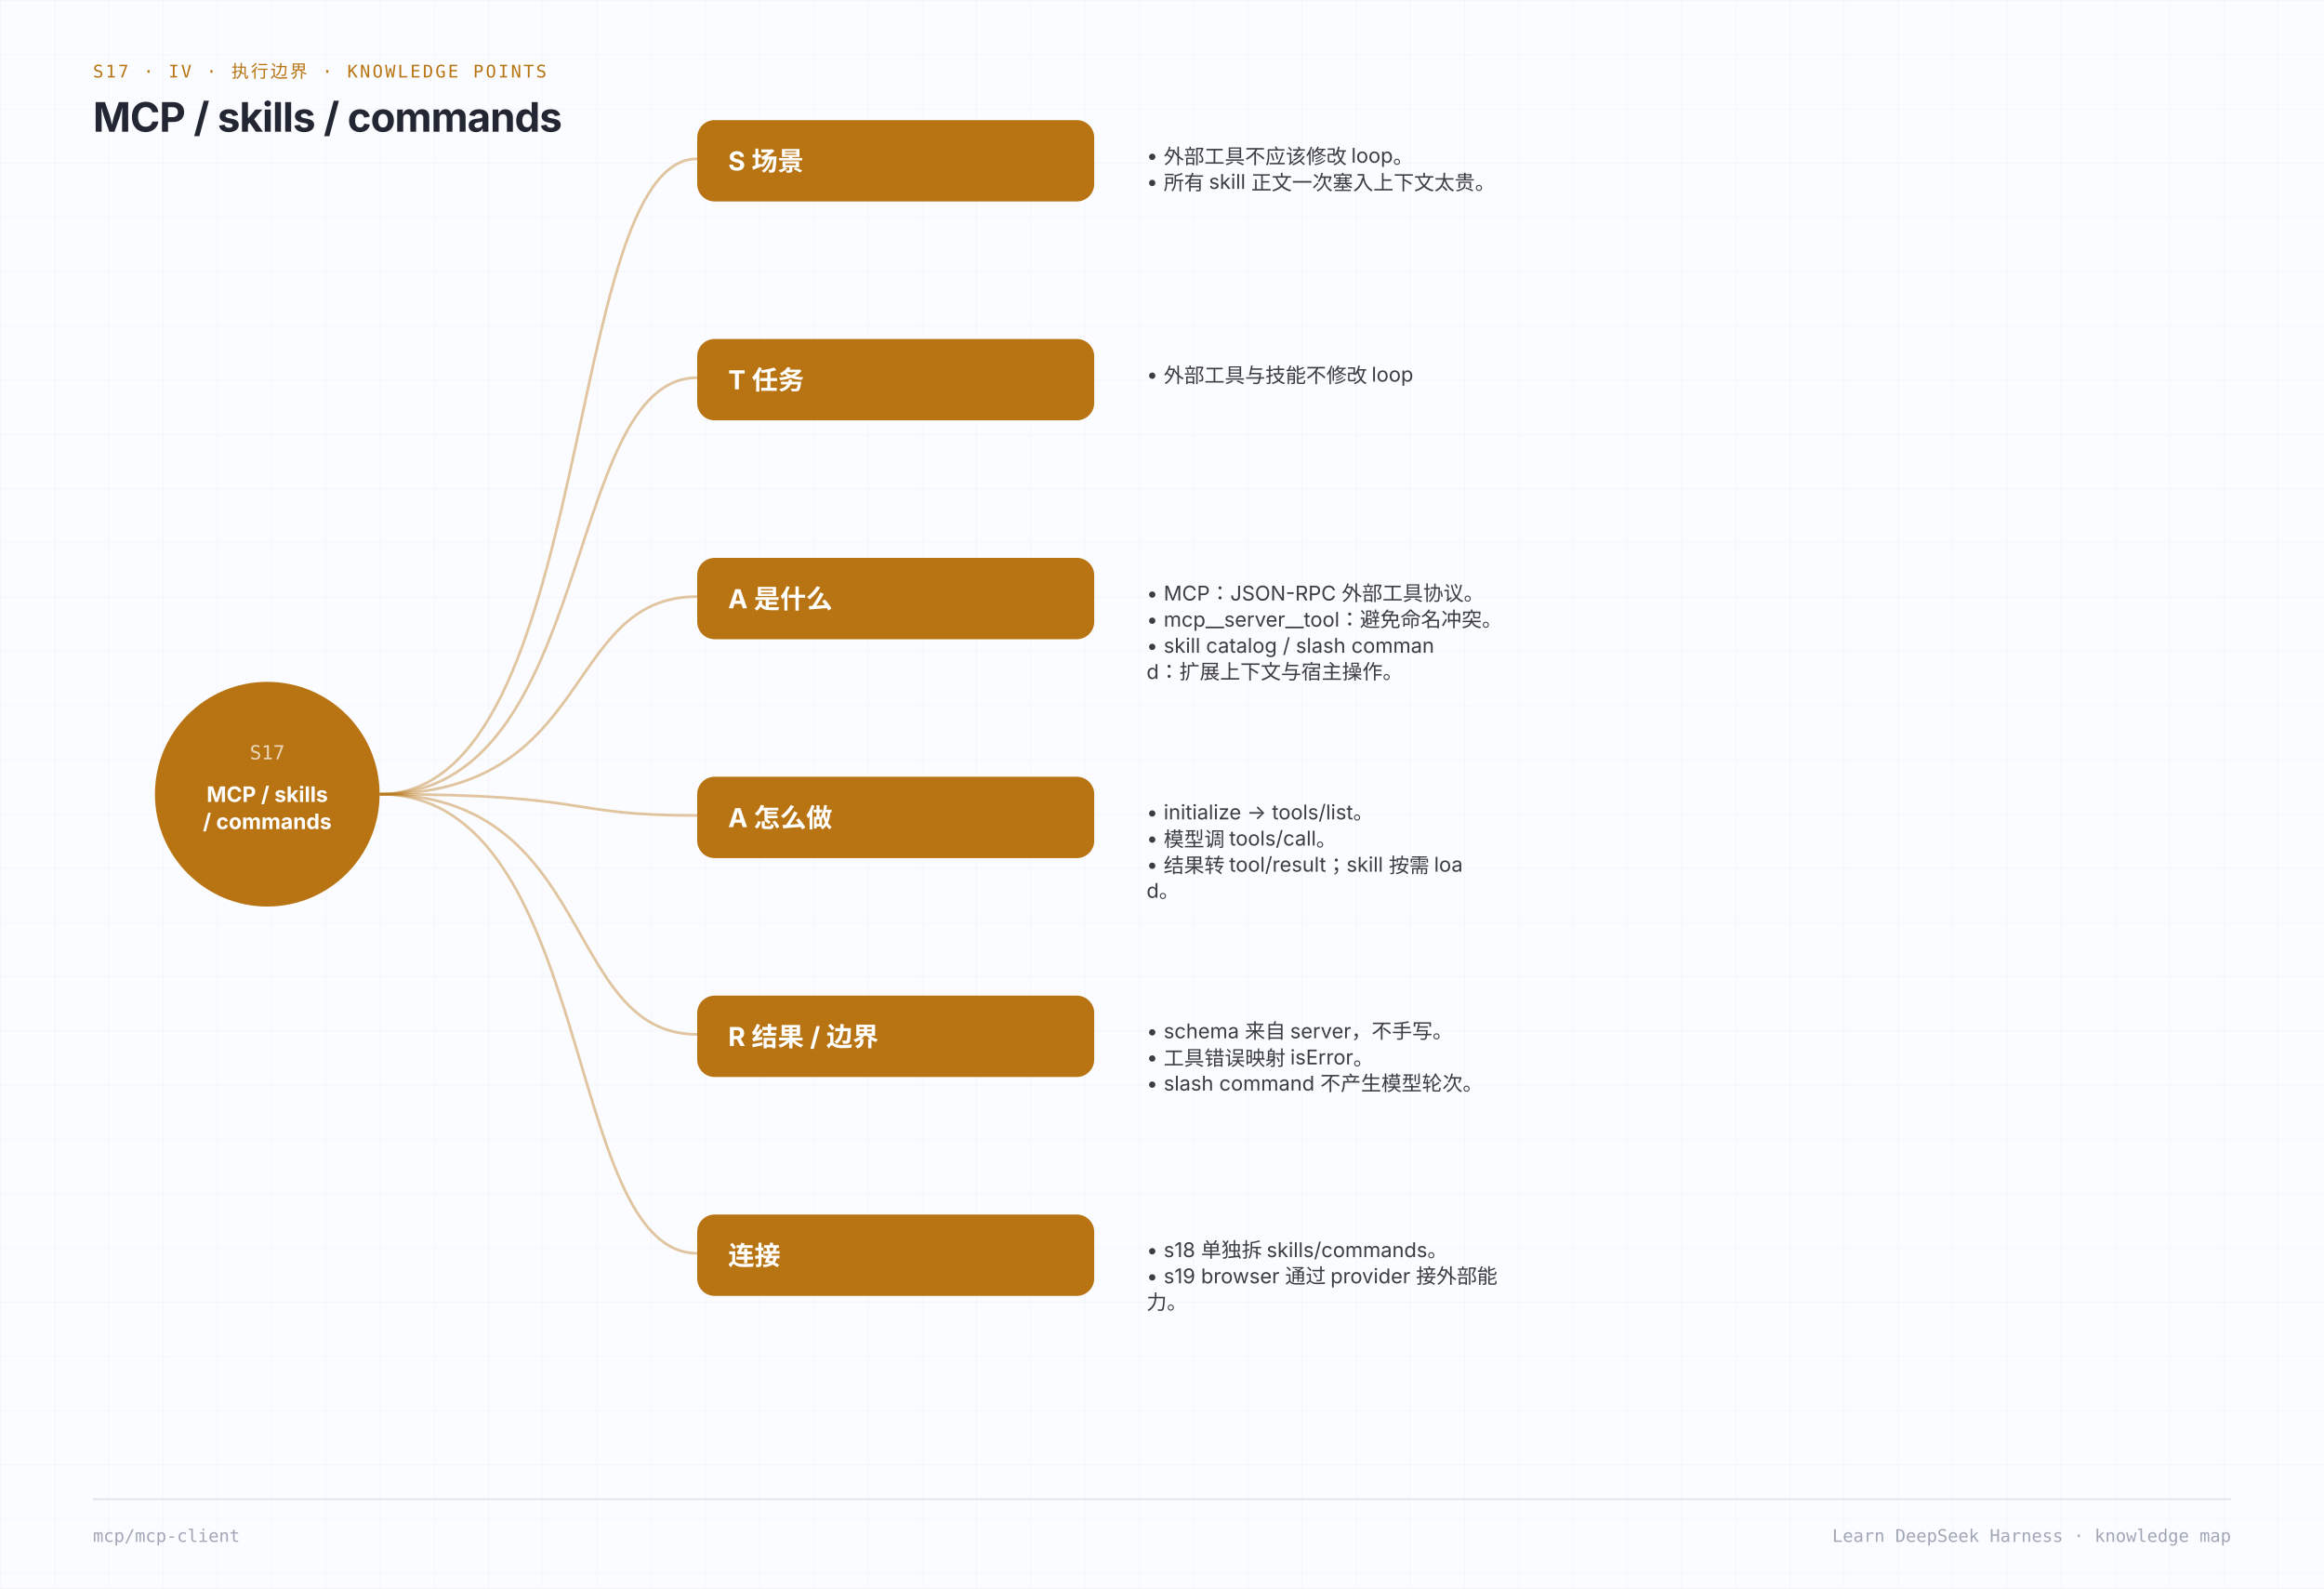
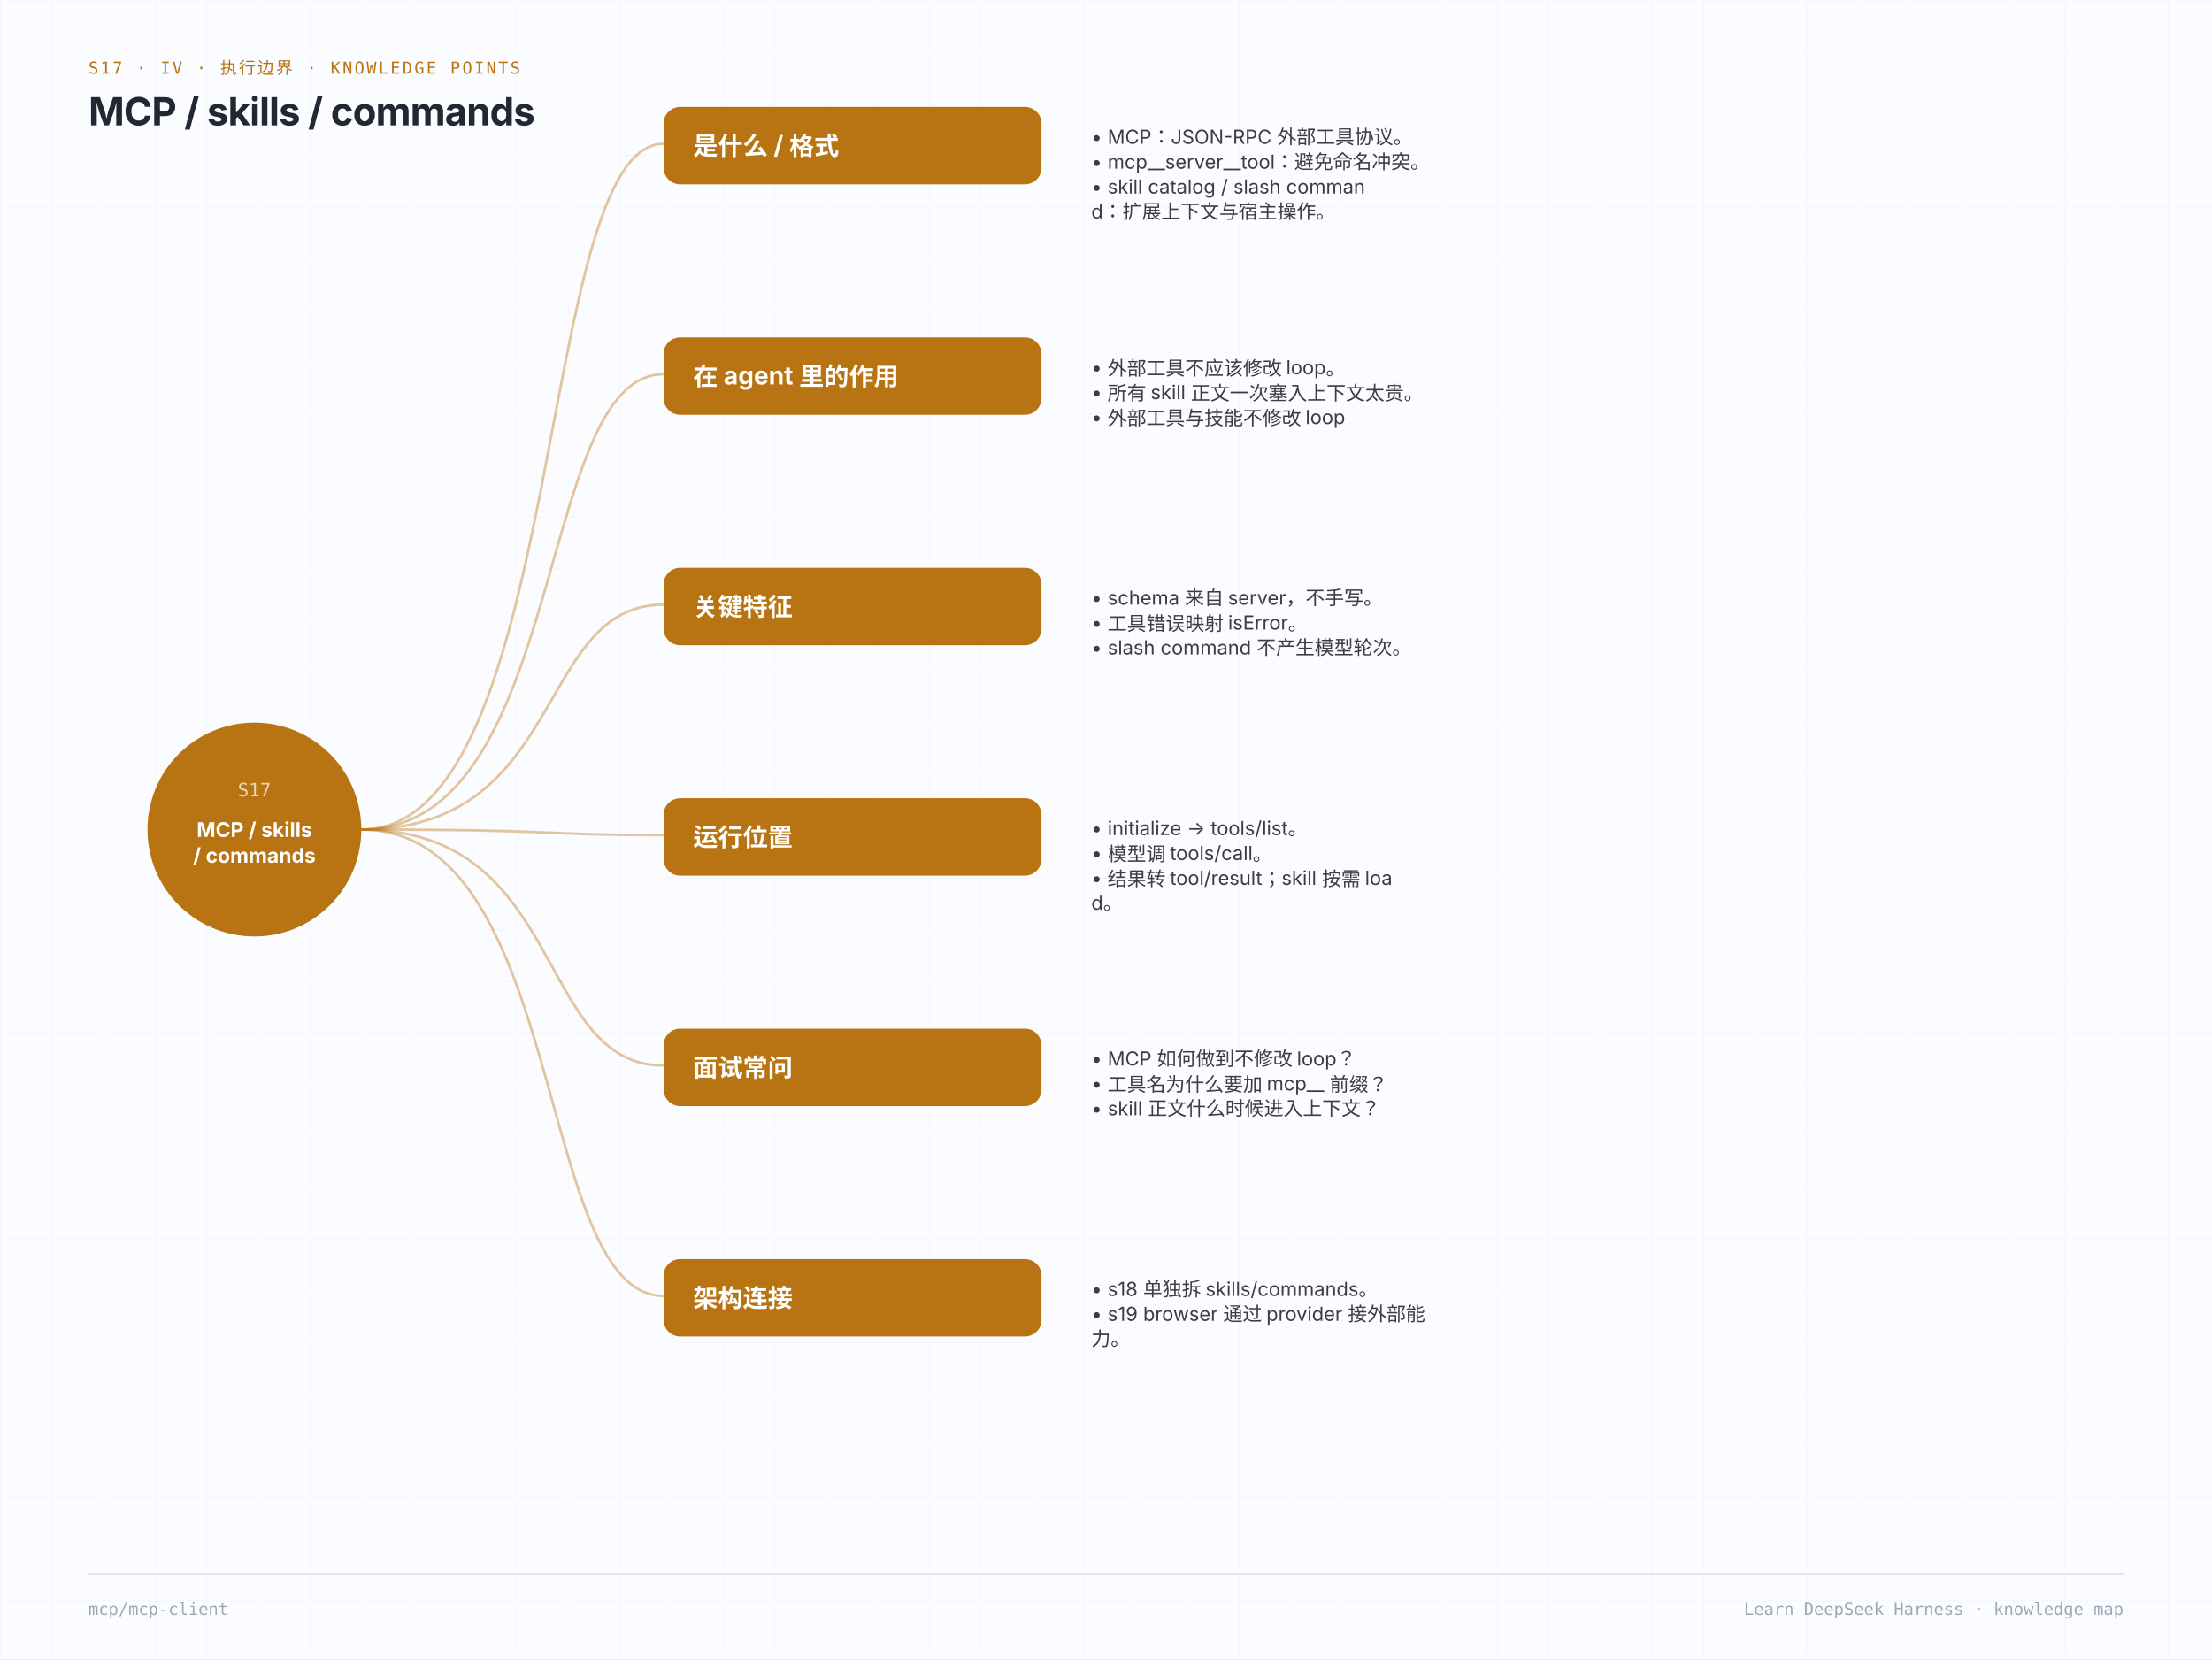
- <svg xmlns="http://www.w3.org/2000/svg" width="1200" height="820" viewBox="0 0 1200 820" role="img" aria-labelledby="title">
+ <svg xmlns="http://www.w3.org/2000/svg" width="1200" height="900" viewBox="0 0 1200 900" role="img" aria-labelledby="title">
  <defs>
    <pattern id="g" width="28" height="28" patternUnits="userSpaceOnUse">
      <path d="M28 0H0V28" fill="none" stroke="#303a63" stroke-opacity=".035" />
    </pattern>
  </defs>
-   <rect width="1200" height="820" fill="#fbfcff" />
-   <rect width="1200" height="820" fill="url(#g)" />
+   <rect width="1200" height="900" fill="#fbfcff" />
+   <rect width="1200" height="900" fill="url(#g)" />
  <text x="48" y="40" font-size="9" letter-spacing=".12em" fill="#b87412" font-family="SFMono-Regular,Consolas,monospace">S17 · IV · 执行边界 · KNOWLEDGE POINTS</text>
  <text x="48" y="68" font-size="21" font-weight="750" fill="#222733" letter-spacing="-.02em" font-family="-apple-system,BlinkMacSystemFont,'Segoe UI','Noto Sans SC',sans-serif">MCP / skills / commands</text>
-   <circle cx="138" cy="410" r="58" fill="#b87412" />
-   <text x="138" y="392" text-anchor="middle" font-size="10" fill="rgba(255,255,255,.7)" font-family="SFMono-Regular,Consolas,monospace">S17</text>
-   <text x="138" y="414" font-size="11" font-weight="700" fill="#fff" text-anchor="middle" font-family="-apple-system,BlinkMacSystemFont,'Segoe UI','Noto Sans SC',sans-serif">MCP / skills</text>
-   <text x="138" y="428" font-size="11" font-weight="700" fill="#fff" text-anchor="middle" font-family="-apple-system,BlinkMacSystemFont,'Segoe UI','Noto Sans SC',sans-serif"> / commands</text>
-   <path d="M196 410 C308 410 290 82 360 82" fill="none" stroke="#b87412" stroke-opacity=".4" stroke-width="1.4" />
-   <rect x="360" y="62" width="205" height="42" rx="9" fill="#b87412" />
-   <text x="376" y="88" font-size="13.5" font-weight="700" fill="#fff" font-family="-apple-system,BlinkMacSystemFont,'Segoe UI','Noto Sans SC',sans-serif">S 场景</text>
-   <text x="592" y="84" font-size="10.5" font-weight="400" fill="#3c3c43" text-anchor="start" font-family="-apple-system,BlinkMacSystemFont,'Segoe UI','Noto Sans SC',sans-serif">• 外部工具不应该修改 loop。</text>
-   <text x="592" y="97.5" font-size="10.5" font-weight="400" fill="#3c3c43" text-anchor="start" font-family="-apple-system,BlinkMacSystemFont,'Segoe UI','Noto Sans SC',sans-serif">• 所有 skill 正文一次塞入上下文太贵。</text>
-   <path d="M196 410 C308 410 290 195 360 195" fill="none" stroke="#b87412" stroke-opacity=".4" stroke-width="1.4" />
-   <rect x="360" y="175" width="205" height="42" rx="9" fill="#b87412" />
-   <text x="376" y="201" font-size="13.5" font-weight="700" fill="#fff" font-family="-apple-system,BlinkMacSystemFont,'Segoe UI','Noto Sans SC',sans-serif">T 任务</text>
-   <text x="592" y="197" font-size="10.5" font-weight="400" fill="#3c3c43" text-anchor="start" font-family="-apple-system,BlinkMacSystemFont,'Segoe UI','Noto Sans SC',sans-serif">• 外部工具与技能不修改 loop</text>
-   <path d="M196 410 C308 410 290 308 360 308" fill="none" stroke="#b87412" stroke-opacity=".4" stroke-width="1.4" />
-   <rect x="360" y="288" width="205" height="42" rx="9" fill="#b87412" />
-   <text x="376" y="314" font-size="13.5" font-weight="700" fill="#fff" font-family="-apple-system,BlinkMacSystemFont,'Segoe UI','Noto Sans SC',sans-serif">A 是什么</text>
-   <text x="592" y="310" font-size="10.5" font-weight="400" fill="#3c3c43" text-anchor="start" font-family="-apple-system,BlinkMacSystemFont,'Segoe UI','Noto Sans SC',sans-serif">• MCP：JSON-RPC 外部工具协议。</text>
-   <text x="592" y="323.5" font-size="10.5" font-weight="400" fill="#3c3c43" text-anchor="start" font-family="-apple-system,BlinkMacSystemFont,'Segoe UI','Noto Sans SC',sans-serif">• mcp__server__tool：避免命名冲突。</text>
-   <text x="592" y="337" font-size="10.5" font-weight="400" fill="#3c3c43" text-anchor="start" font-family="-apple-system,BlinkMacSystemFont,'Segoe UI','Noto Sans SC',sans-serif">• skill catalog / slash comman</text>
-   <text x="592" y="350.5" font-size="10.5" font-weight="400" fill="#3c3c43" text-anchor="start" font-family="-apple-system,BlinkMacSystemFont,'Segoe UI','Noto Sans SC',sans-serif">  d：扩展上下文与宿主操作。</text>
-   <path d="M196 410 C308 410 290 421 360 421" fill="none" stroke="#b87412" stroke-opacity=".4" stroke-width="1.4" />
-   <rect x="360" y="401" width="205" height="42" rx="9" fill="#b87412" />
-   <text x="376" y="427" font-size="13.5" font-weight="700" fill="#fff" font-family="-apple-system,BlinkMacSystemFont,'Segoe UI','Noto Sans SC',sans-serif">A 怎么做</text>
-   <text x="592" y="423" font-size="10.5" font-weight="400" fill="#3c3c43" text-anchor="start" font-family="-apple-system,BlinkMacSystemFont,'Segoe UI','Noto Sans SC',sans-serif">• initialize → tools/list。</text>
-   <text x="592" y="436.5" font-size="10.5" font-weight="400" fill="#3c3c43" text-anchor="start" font-family="-apple-system,BlinkMacSystemFont,'Segoe UI','Noto Sans SC',sans-serif">• 模型调 tools/call。</text>
-   <text x="592" y="450" font-size="10.5" font-weight="400" fill="#3c3c43" text-anchor="start" font-family="-apple-system,BlinkMacSystemFont,'Segoe UI','Noto Sans SC',sans-serif">• 结果转 tool/result；skill 按需 loa</text>
-   <text x="592" y="463.5" font-size="10.5" font-weight="400" fill="#3c3c43" text-anchor="start" font-family="-apple-system,BlinkMacSystemFont,'Segoe UI','Noto Sans SC',sans-serif">  d。</text>
-   <path d="M196 410 C308 410 290 534 360 534" fill="none" stroke="#b87412" stroke-opacity=".4" stroke-width="1.4" />
-   <rect x="360" y="514" width="205" height="42" rx="9" fill="#b87412" />
-   <text x="376" y="540" font-size="13.5" font-weight="700" fill="#fff" font-family="-apple-system,BlinkMacSystemFont,'Segoe UI','Noto Sans SC',sans-serif">R 结果 / 边界</text>
-   <text x="592" y="536" font-size="10.5" font-weight="400" fill="#3c3c43" text-anchor="start" font-family="-apple-system,BlinkMacSystemFont,'Segoe UI','Noto Sans SC',sans-serif">• schema 来自 server，不手写。</text>
-   <text x="592" y="549.5" font-size="10.5" font-weight="400" fill="#3c3c43" text-anchor="start" font-family="-apple-system,BlinkMacSystemFont,'Segoe UI','Noto Sans SC',sans-serif">• 工具错误映射 isError。</text>
-   <text x="592" y="563" font-size="10.5" font-weight="400" fill="#3c3c43" text-anchor="start" font-family="-apple-system,BlinkMacSystemFont,'Segoe UI','Noto Sans SC',sans-serif">• slash command 不产生模型轮次。</text>
-   <path d="M196 410 C308 410 290 647 360 647" fill="none" stroke="#b87412" stroke-opacity=".4" stroke-width="1.4" />
-   <rect x="360" y="627" width="205" height="42" rx="9" fill="#b87412" />
-   <text x="376" y="653" font-size="13.5" font-weight="700" fill="#fff" font-family="-apple-system,BlinkMacSystemFont,'Segoe UI','Noto Sans SC',sans-serif">连接</text>
-   <text x="592" y="649" font-size="10.5" font-weight="400" fill="#3c3c43" text-anchor="start" font-family="-apple-system,BlinkMacSystemFont,'Segoe UI','Noto Sans SC',sans-serif">• s18 单独拆 skills/commands。</text>
-   <text x="592" y="662.5" font-size="10.5" font-weight="400" fill="#3c3c43" text-anchor="start" font-family="-apple-system,BlinkMacSystemFont,'Segoe UI','Noto Sans SC',sans-serif">• s19 browser 通过 provider 接外部能</text>
-   <text x="592" y="676" font-size="10.5" font-weight="400" fill="#3c3c43" text-anchor="start" font-family="-apple-system,BlinkMacSystemFont,'Segoe UI','Noto Sans SC',sans-serif">  力。</text>
-   <line x1="48" y1="774" x2="1152" y2="774" stroke="#e3e6ef" />
-   <text x="48" y="796" font-size="9" fill="#a0a6b6" font-family="SFMono-Regular,Consolas,monospace">mcp/mcp-client</text>
-   <text x="1152" y="796" text-anchor="end" font-size="9" fill="#a0a6b6" font-family="SFMono-Regular,Consolas,monospace">Learn DeepSeek Harness · knowledge map</text>
+   <circle cx="138" cy="450" r="58" fill="#b87412" />
+   <text x="138" y="432" text-anchor="middle" font-size="10" fill="rgba(255,255,255,.7)" font-family="SFMono-Regular,Consolas,monospace">S17</text>
+   <text x="138" y="454" font-size="11" font-weight="700" fill="#fff" text-anchor="middle" font-family="-apple-system,BlinkMacSystemFont,'Segoe UI','Noto Sans SC',sans-serif">MCP / skills</text>
+   <text x="138" y="468" font-size="11" font-weight="700" fill="#fff" text-anchor="middle" font-family="-apple-system,BlinkMacSystemFont,'Segoe UI','Noto Sans SC',sans-serif"> / commands</text>
+   <path d="M196 450 C308 450 290 78 360 78" fill="none" stroke="#b87412" stroke-opacity=".4" stroke-width="1.4" />
+   <rect x="360" y="58" width="205" height="42" rx="9" fill="#b87412" />
+   <text x="376" y="84" font-size="13.5" font-weight="700" fill="#fff" font-family="-apple-system,BlinkMacSystemFont,'Segoe UI','Noto Sans SC',sans-serif">是什么 / 格式</text>
+   <text x="592" y="78" font-size="10.5" font-weight="400" fill="#3c3c43" text-anchor="start" font-family="-apple-system,BlinkMacSystemFont,'Segoe UI','Noto Sans SC',sans-serif">• MCP：JSON-RPC 外部工具协议。</text>
+   <text x="592" y="91.5" font-size="10.5" font-weight="400" fill="#3c3c43" text-anchor="start" font-family="-apple-system,BlinkMacSystemFont,'Segoe UI','Noto Sans SC',sans-serif">• mcp__server__tool：避免命名冲突。</text>
+   <text x="592" y="105" font-size="10.5" font-weight="400" fill="#3c3c43" text-anchor="start" font-family="-apple-system,BlinkMacSystemFont,'Segoe UI','Noto Sans SC',sans-serif">• skill catalog / slash comman</text>
+   <text x="592" y="118.5" font-size="10.5" font-weight="400" fill="#3c3c43" text-anchor="start" font-family="-apple-system,BlinkMacSystemFont,'Segoe UI','Noto Sans SC',sans-serif">  d：扩展上下文与宿主操作。</text>
+   <path d="M196 450 C308 450 290 203 360 203" fill="none" stroke="#b87412" stroke-opacity=".4" stroke-width="1.4" />
+   <rect x="360" y="183" width="205" height="42" rx="9" fill="#b87412" />
+   <text x="376" y="209" font-size="13.5" font-weight="700" fill="#fff" font-family="-apple-system,BlinkMacSystemFont,'Segoe UI','Noto Sans SC',sans-serif">在 agent 里的作用</text>
+   <text x="592" y="203" font-size="10.5" font-weight="400" fill="#3c3c43" text-anchor="start" font-family="-apple-system,BlinkMacSystemFont,'Segoe UI','Noto Sans SC',sans-serif">• 外部工具不应该修改 loop。</text>
+   <text x="592" y="216.5" font-size="10.5" font-weight="400" fill="#3c3c43" text-anchor="start" font-family="-apple-system,BlinkMacSystemFont,'Segoe UI','Noto Sans SC',sans-serif">• 所有 skill 正文一次塞入上下文太贵。</text>
+   <text x="592" y="230" font-size="10.5" font-weight="400" fill="#3c3c43" text-anchor="start" font-family="-apple-system,BlinkMacSystemFont,'Segoe UI','Noto Sans SC',sans-serif">• 外部工具与技能不修改 loop</text>
+   <path d="M196 450 C308 450 290 328 360 328" fill="none" stroke="#b87412" stroke-opacity=".4" stroke-width="1.4" />
+   <rect x="360" y="308" width="205" height="42" rx="9" fill="#b87412" />
+   <text x="376" y="334" font-size="13.5" font-weight="700" fill="#fff" font-family="-apple-system,BlinkMacSystemFont,'Segoe UI','Noto Sans SC',sans-serif">关键特征</text>
+   <text x="592" y="328" font-size="10.5" font-weight="400" fill="#3c3c43" text-anchor="start" font-family="-apple-system,BlinkMacSystemFont,'Segoe UI','Noto Sans SC',sans-serif">• schema 来自 server，不手写。</text>
+   <text x="592" y="341.5" font-size="10.5" font-weight="400" fill="#3c3c43" text-anchor="start" font-family="-apple-system,BlinkMacSystemFont,'Segoe UI','Noto Sans SC',sans-serif">• 工具错误映射 isError。</text>
+   <text x="592" y="355" font-size="10.5" font-weight="400" fill="#3c3c43" text-anchor="start" font-family="-apple-system,BlinkMacSystemFont,'Segoe UI','Noto Sans SC',sans-serif">• slash command 不产生模型轮次。</text>
+   <path d="M196 450 C308 450 290 453 360 453" fill="none" stroke="#b87412" stroke-opacity=".4" stroke-width="1.4" />
+   <rect x="360" y="433" width="205" height="42" rx="9" fill="#b87412" />
+   <text x="376" y="459" font-size="13.5" font-weight="700" fill="#fff" font-family="-apple-system,BlinkMacSystemFont,'Segoe UI','Noto Sans SC',sans-serif">运行位置</text>
+   <text x="592" y="453" font-size="10.5" font-weight="400" fill="#3c3c43" text-anchor="start" font-family="-apple-system,BlinkMacSystemFont,'Segoe UI','Noto Sans SC',sans-serif">• initialize → tools/list。</text>
+   <text x="592" y="466.5" font-size="10.5" font-weight="400" fill="#3c3c43" text-anchor="start" font-family="-apple-system,BlinkMacSystemFont,'Segoe UI','Noto Sans SC',sans-serif">• 模型调 tools/call。</text>
+   <text x="592" y="480" font-size="10.5" font-weight="400" fill="#3c3c43" text-anchor="start" font-family="-apple-system,BlinkMacSystemFont,'Segoe UI','Noto Sans SC',sans-serif">• 结果转 tool/result；skill 按需 loa</text>
+   <text x="592" y="493.5" font-size="10.5" font-weight="400" fill="#3c3c43" text-anchor="start" font-family="-apple-system,BlinkMacSystemFont,'Segoe UI','Noto Sans SC',sans-serif">  d。</text>
+   <path d="M196 450 C308 450 290 578 360 578" fill="none" stroke="#b87412" stroke-opacity=".4" stroke-width="1.4" />
+   <rect x="360" y="558" width="205" height="42" rx="9" fill="#b87412" />
+   <text x="376" y="584" font-size="13.5" font-weight="700" fill="#fff" font-family="-apple-system,BlinkMacSystemFont,'Segoe UI','Noto Sans SC',sans-serif">面试常问</text>
+   <text x="592" y="578" font-size="10.5" font-weight="400" fill="#3c3c43" text-anchor="start" font-family="-apple-system,BlinkMacSystemFont,'Segoe UI','Noto Sans SC',sans-serif">• MCP 如何做到不修改 loop？</text>
+   <text x="592" y="591.5" font-size="10.5" font-weight="400" fill="#3c3c43" text-anchor="start" font-family="-apple-system,BlinkMacSystemFont,'Segoe UI','Noto Sans SC',sans-serif">• 工具名为什么要加 mcp__ 前缀？</text>
+   <text x="592" y="605" font-size="10.5" font-weight="400" fill="#3c3c43" text-anchor="start" font-family="-apple-system,BlinkMacSystemFont,'Segoe UI','Noto Sans SC',sans-serif">• skill 正文什么时候进入上下文？</text>
+   <path d="M196 450 C308 450 290 703 360 703" fill="none" stroke="#b87412" stroke-opacity=".4" stroke-width="1.4" />
+   <rect x="360" y="683" width="205" height="42" rx="9" fill="#b87412" />
+   <text x="376" y="709" font-size="13.5" font-weight="700" fill="#fff" font-family="-apple-system,BlinkMacSystemFont,'Segoe UI','Noto Sans SC',sans-serif">架构连接</text>
+   <text x="592" y="703" font-size="10.5" font-weight="400" fill="#3c3c43" text-anchor="start" font-family="-apple-system,BlinkMacSystemFont,'Segoe UI','Noto Sans SC',sans-serif">• s18 单独拆 skills/commands。</text>
+   <text x="592" y="716.5" font-size="10.5" font-weight="400" fill="#3c3c43" text-anchor="start" font-family="-apple-system,BlinkMacSystemFont,'Segoe UI','Noto Sans SC',sans-serif">• s19 browser 通过 provider 接外部能</text>
+   <text x="592" y="730" font-size="10.5" font-weight="400" fill="#3c3c43" text-anchor="start" font-family="-apple-system,BlinkMacSystemFont,'Segoe UI','Noto Sans SC',sans-serif">  力。</text>
+   <line x1="48" y1="854" x2="1152" y2="854" stroke="#e3e6ef" />
+   <text x="48" y="876" font-size="9" fill="#a0a6b6" font-family="SFMono-Regular,Consolas,monospace">mcp/mcp-client</text>
+   <text x="1152" y="876" text-anchor="end" font-size="9" fill="#a0a6b6" font-family="SFMono-Regular,Consolas,monospace">Learn DeepSeek Harness · knowledge map</text>
</svg>
